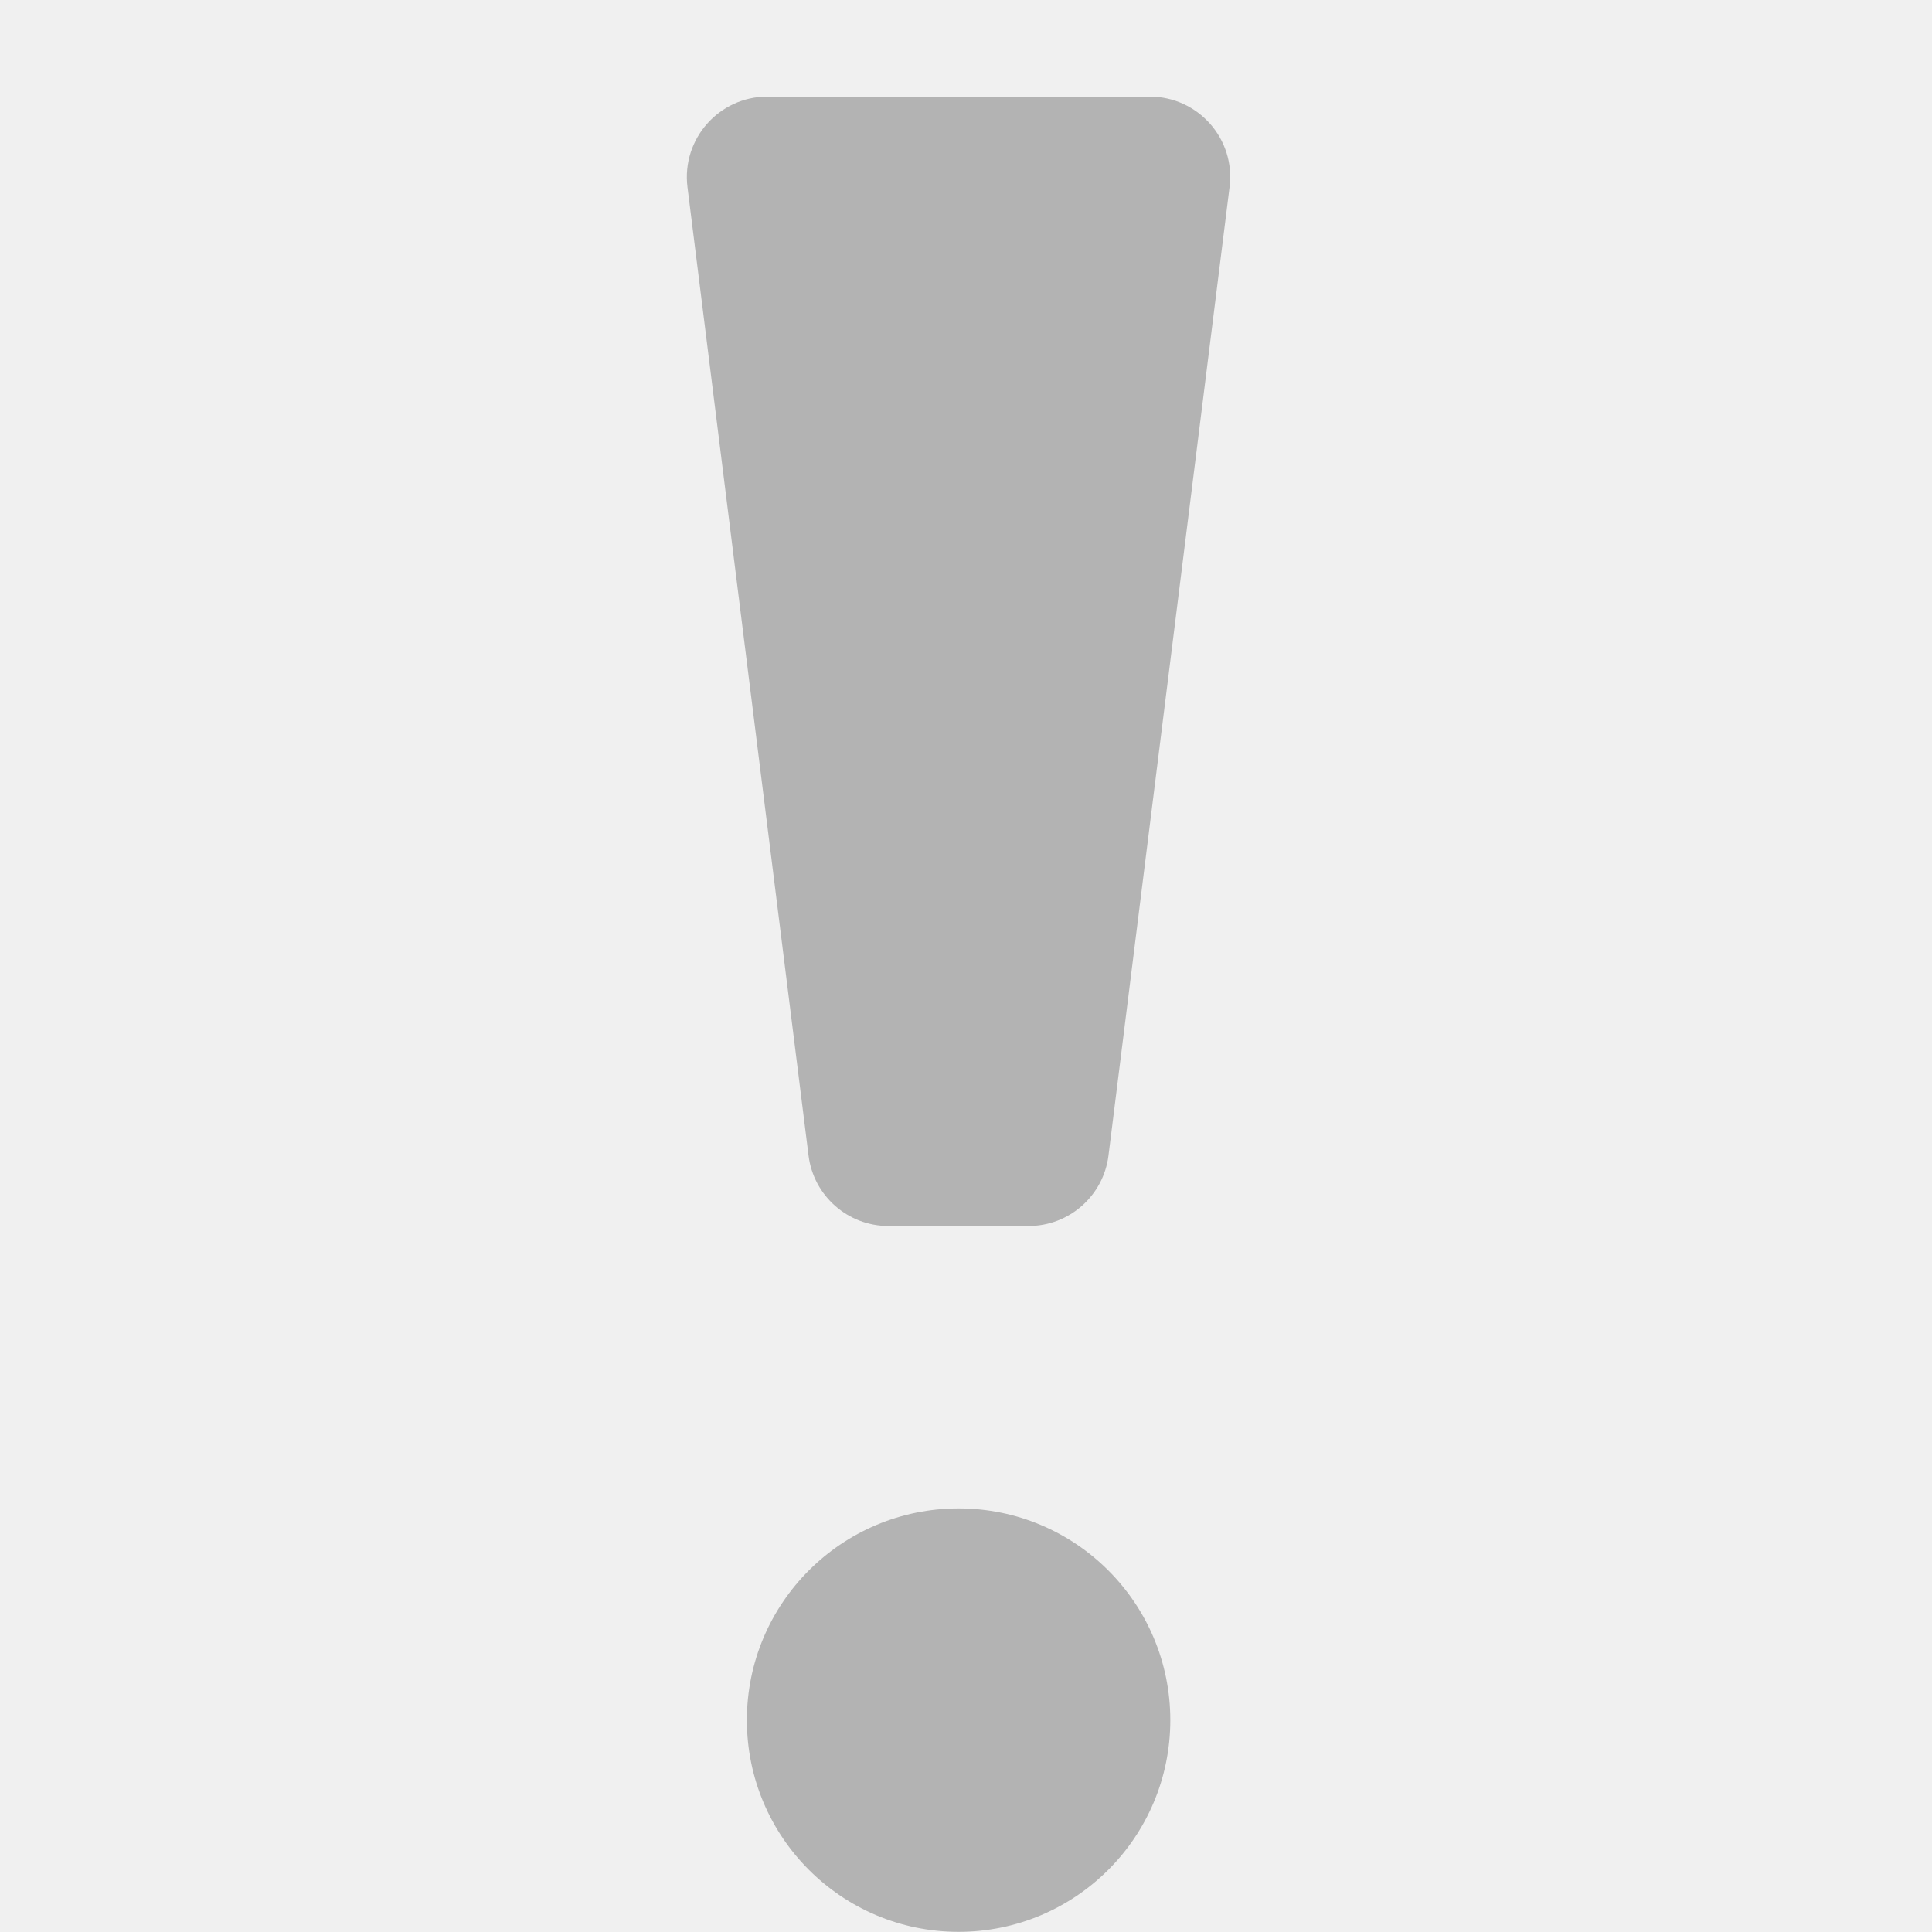
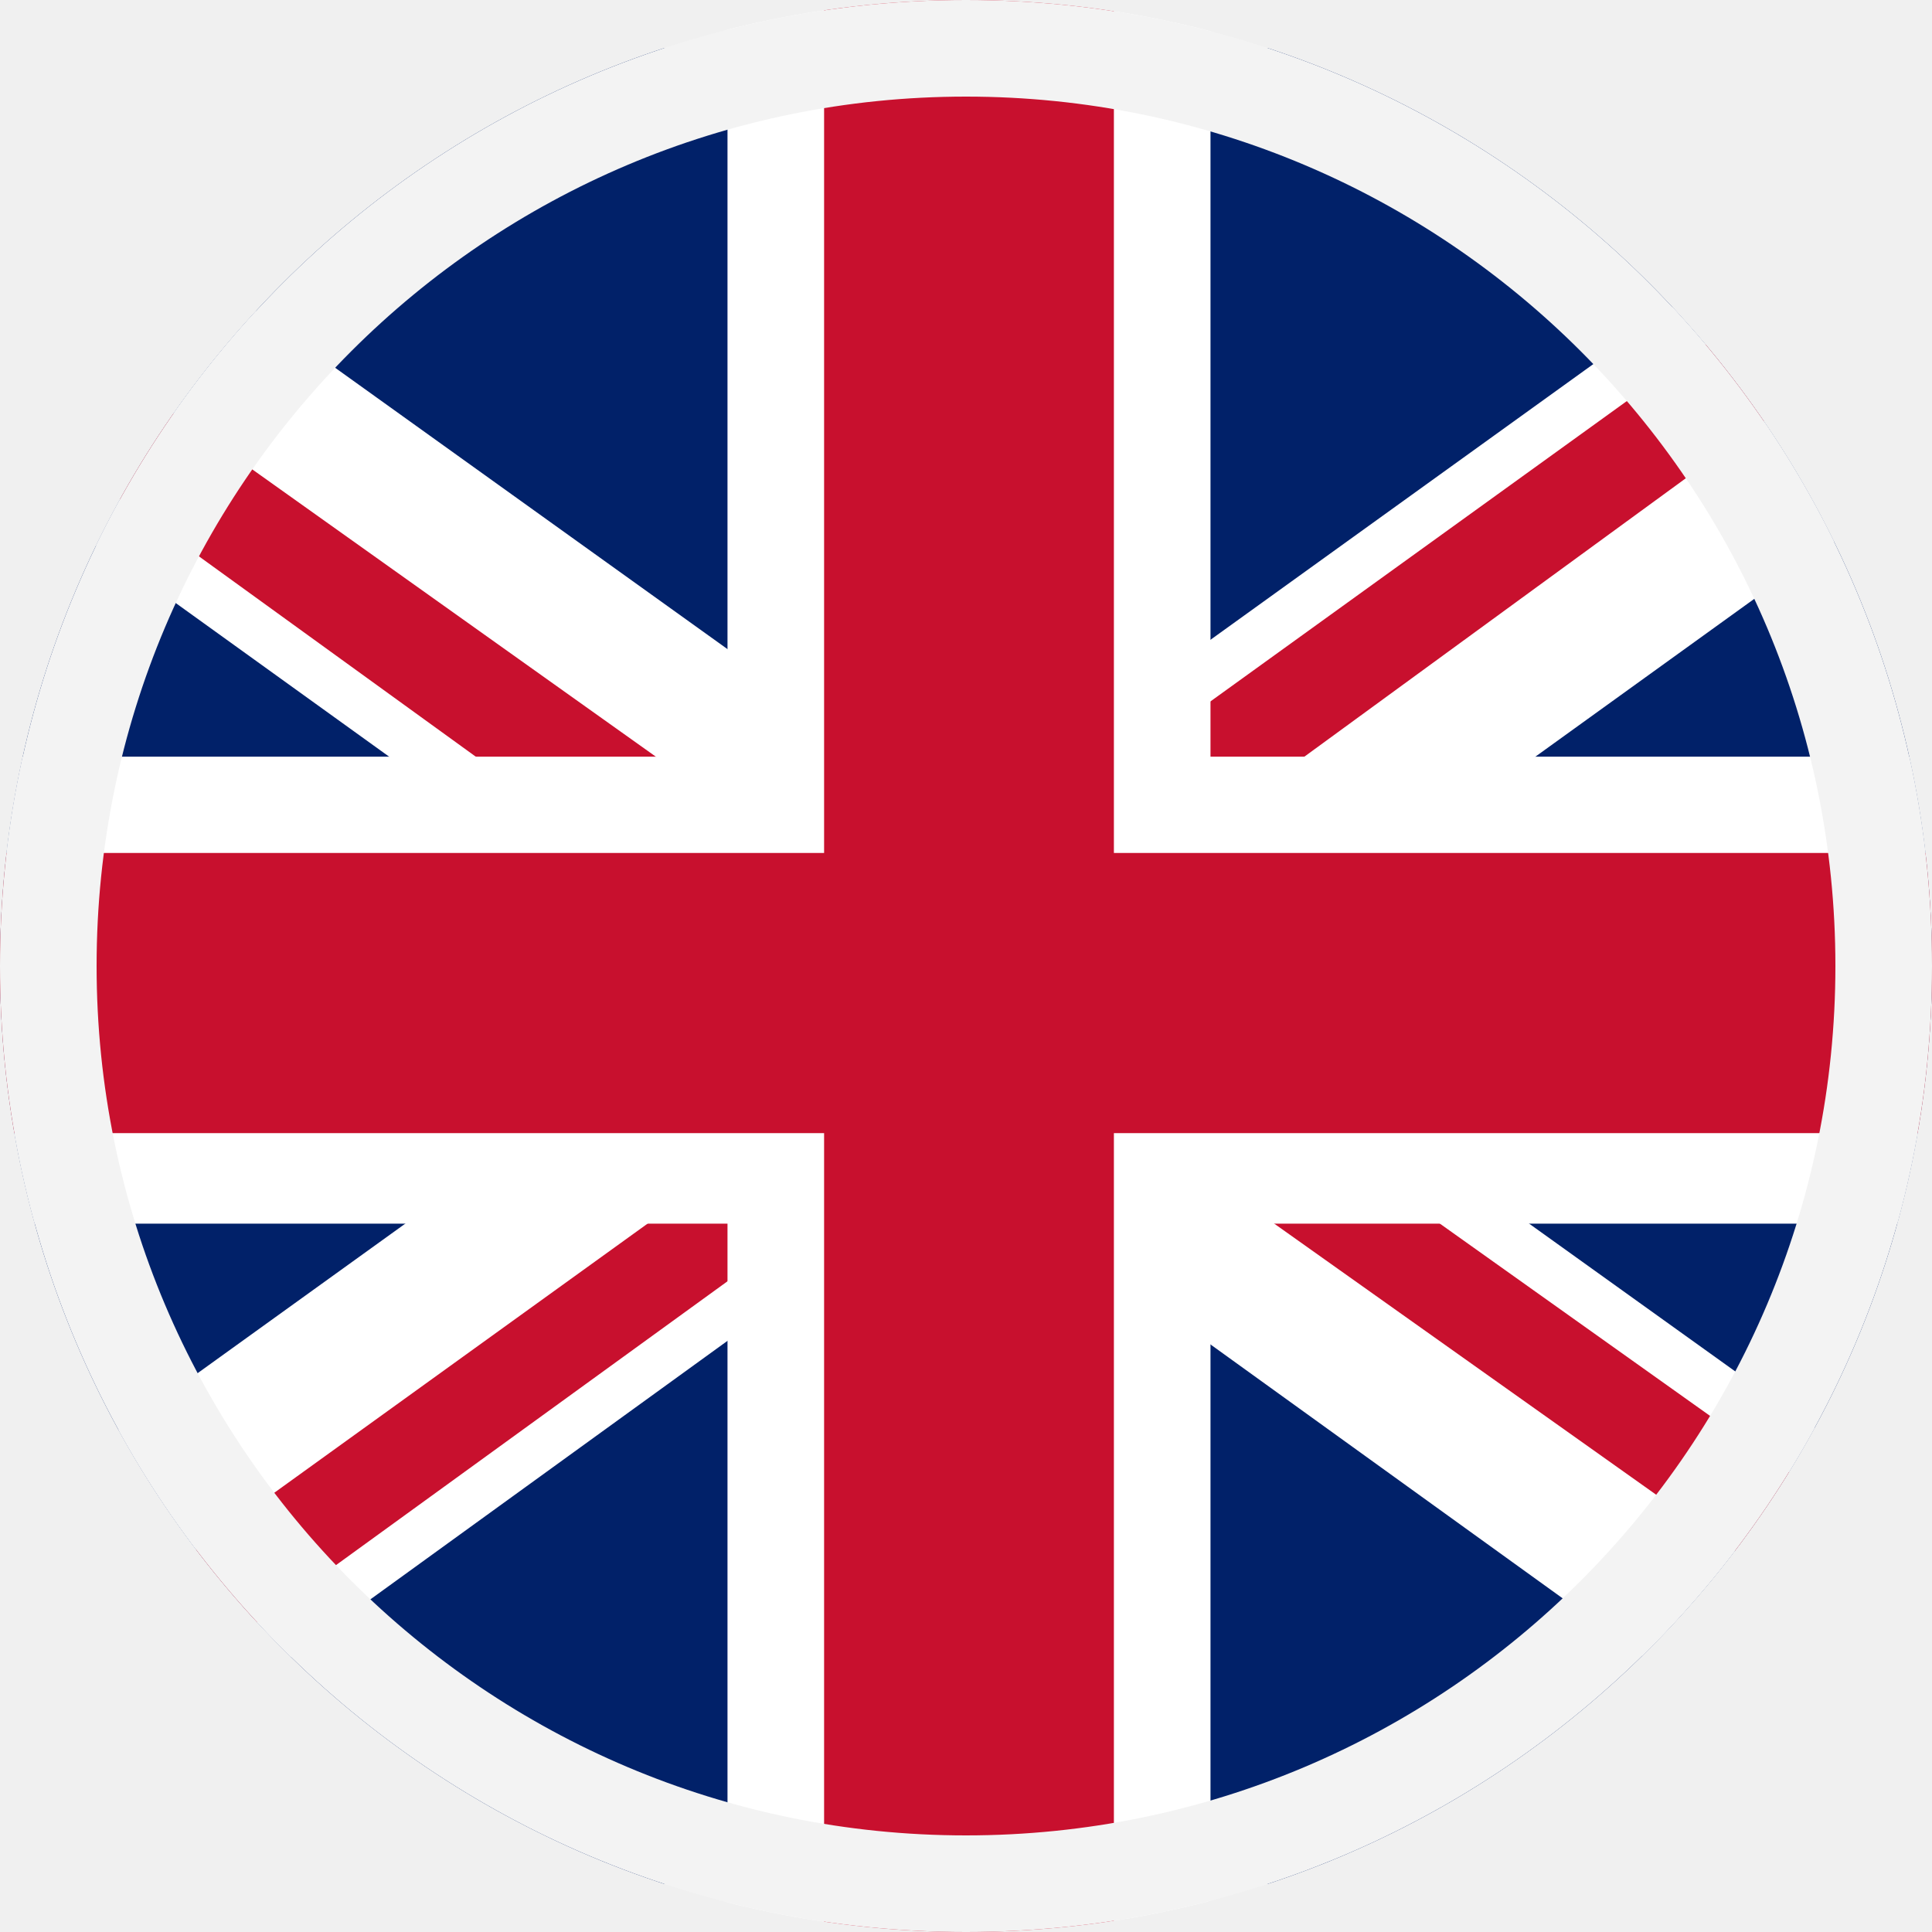
- <svg xmlns="http://www.w3.org/2000/svg" width="20" height="20" viewBox="0 0 12 12" fill="none">
-   <ellipse cx="5.954" cy="10.684" rx="1.315" ry="1.315" fill="#B3B3B3" />
-   <path d="M4.27 1.162L5.022 7.177C5.053 7.427 5.266 7.615 5.518 7.615H6.389C6.641 7.615 6.854 7.427 6.885 7.177L7.637 1.162C7.675 0.863 7.442 0.6 7.141 0.6H4.766C4.466 0.6 4.233 0.863 4.27 1.162Z" fill="#B3B3B3" />
+ <svg xmlns="http://www.w3.org/2000/svg" width="20" height="20" viewBox="0 0 20 20" fill="none">
+   <g clip-path="url(#clip0_1813_64509)">
+     <path d="M0 0.5H20V19.5H0V0.5Z" fill="#012169" />
+     <path d="M2.344 3L9.969 8.468L17.562 3H20V4.873L12.5 10.28L20 15.657V17.5H17.5L10 12.093L2.531 17.5H0V15.688L7.469 10.31L0 4.933V3H2.344Z" fill="white" />
+     <path d="M13.25 11.489L20 16.292V17.5L11.531 11.489H13.25ZM7.5 12.093L7.688 13.15L1.688 17.5H0L7.5 12.093ZM20 3V3.091L12.219 8.77L12.281 7.441L18.438 3H20ZM0 3L7.469 8.317H5.594L0 4.269V3Z" fill="#C8102E" />
+     <path d="M7.531 0V20H12.531V0H7.531ZM-0.5 7.833V12.667H20.5V7.833H-0.5Z" fill="white" />
+     <path d="M0 8.83V11.73H20V8.83H0ZM8.531 -0.5V20.5H11.531V-0.5H8.531Z" fill="#C8102E" />
+   </g>
+   <rect x="0.5" y="0.5" width="19" height="19" rx="9.5" stroke="#F3F3F3" />
+   <defs>
+     <clipPath id="clip0_1813_64509">
+       <rect width="20" height="20" rx="10" fill="white" />
+     </clipPath>
+   </defs>
</svg>
